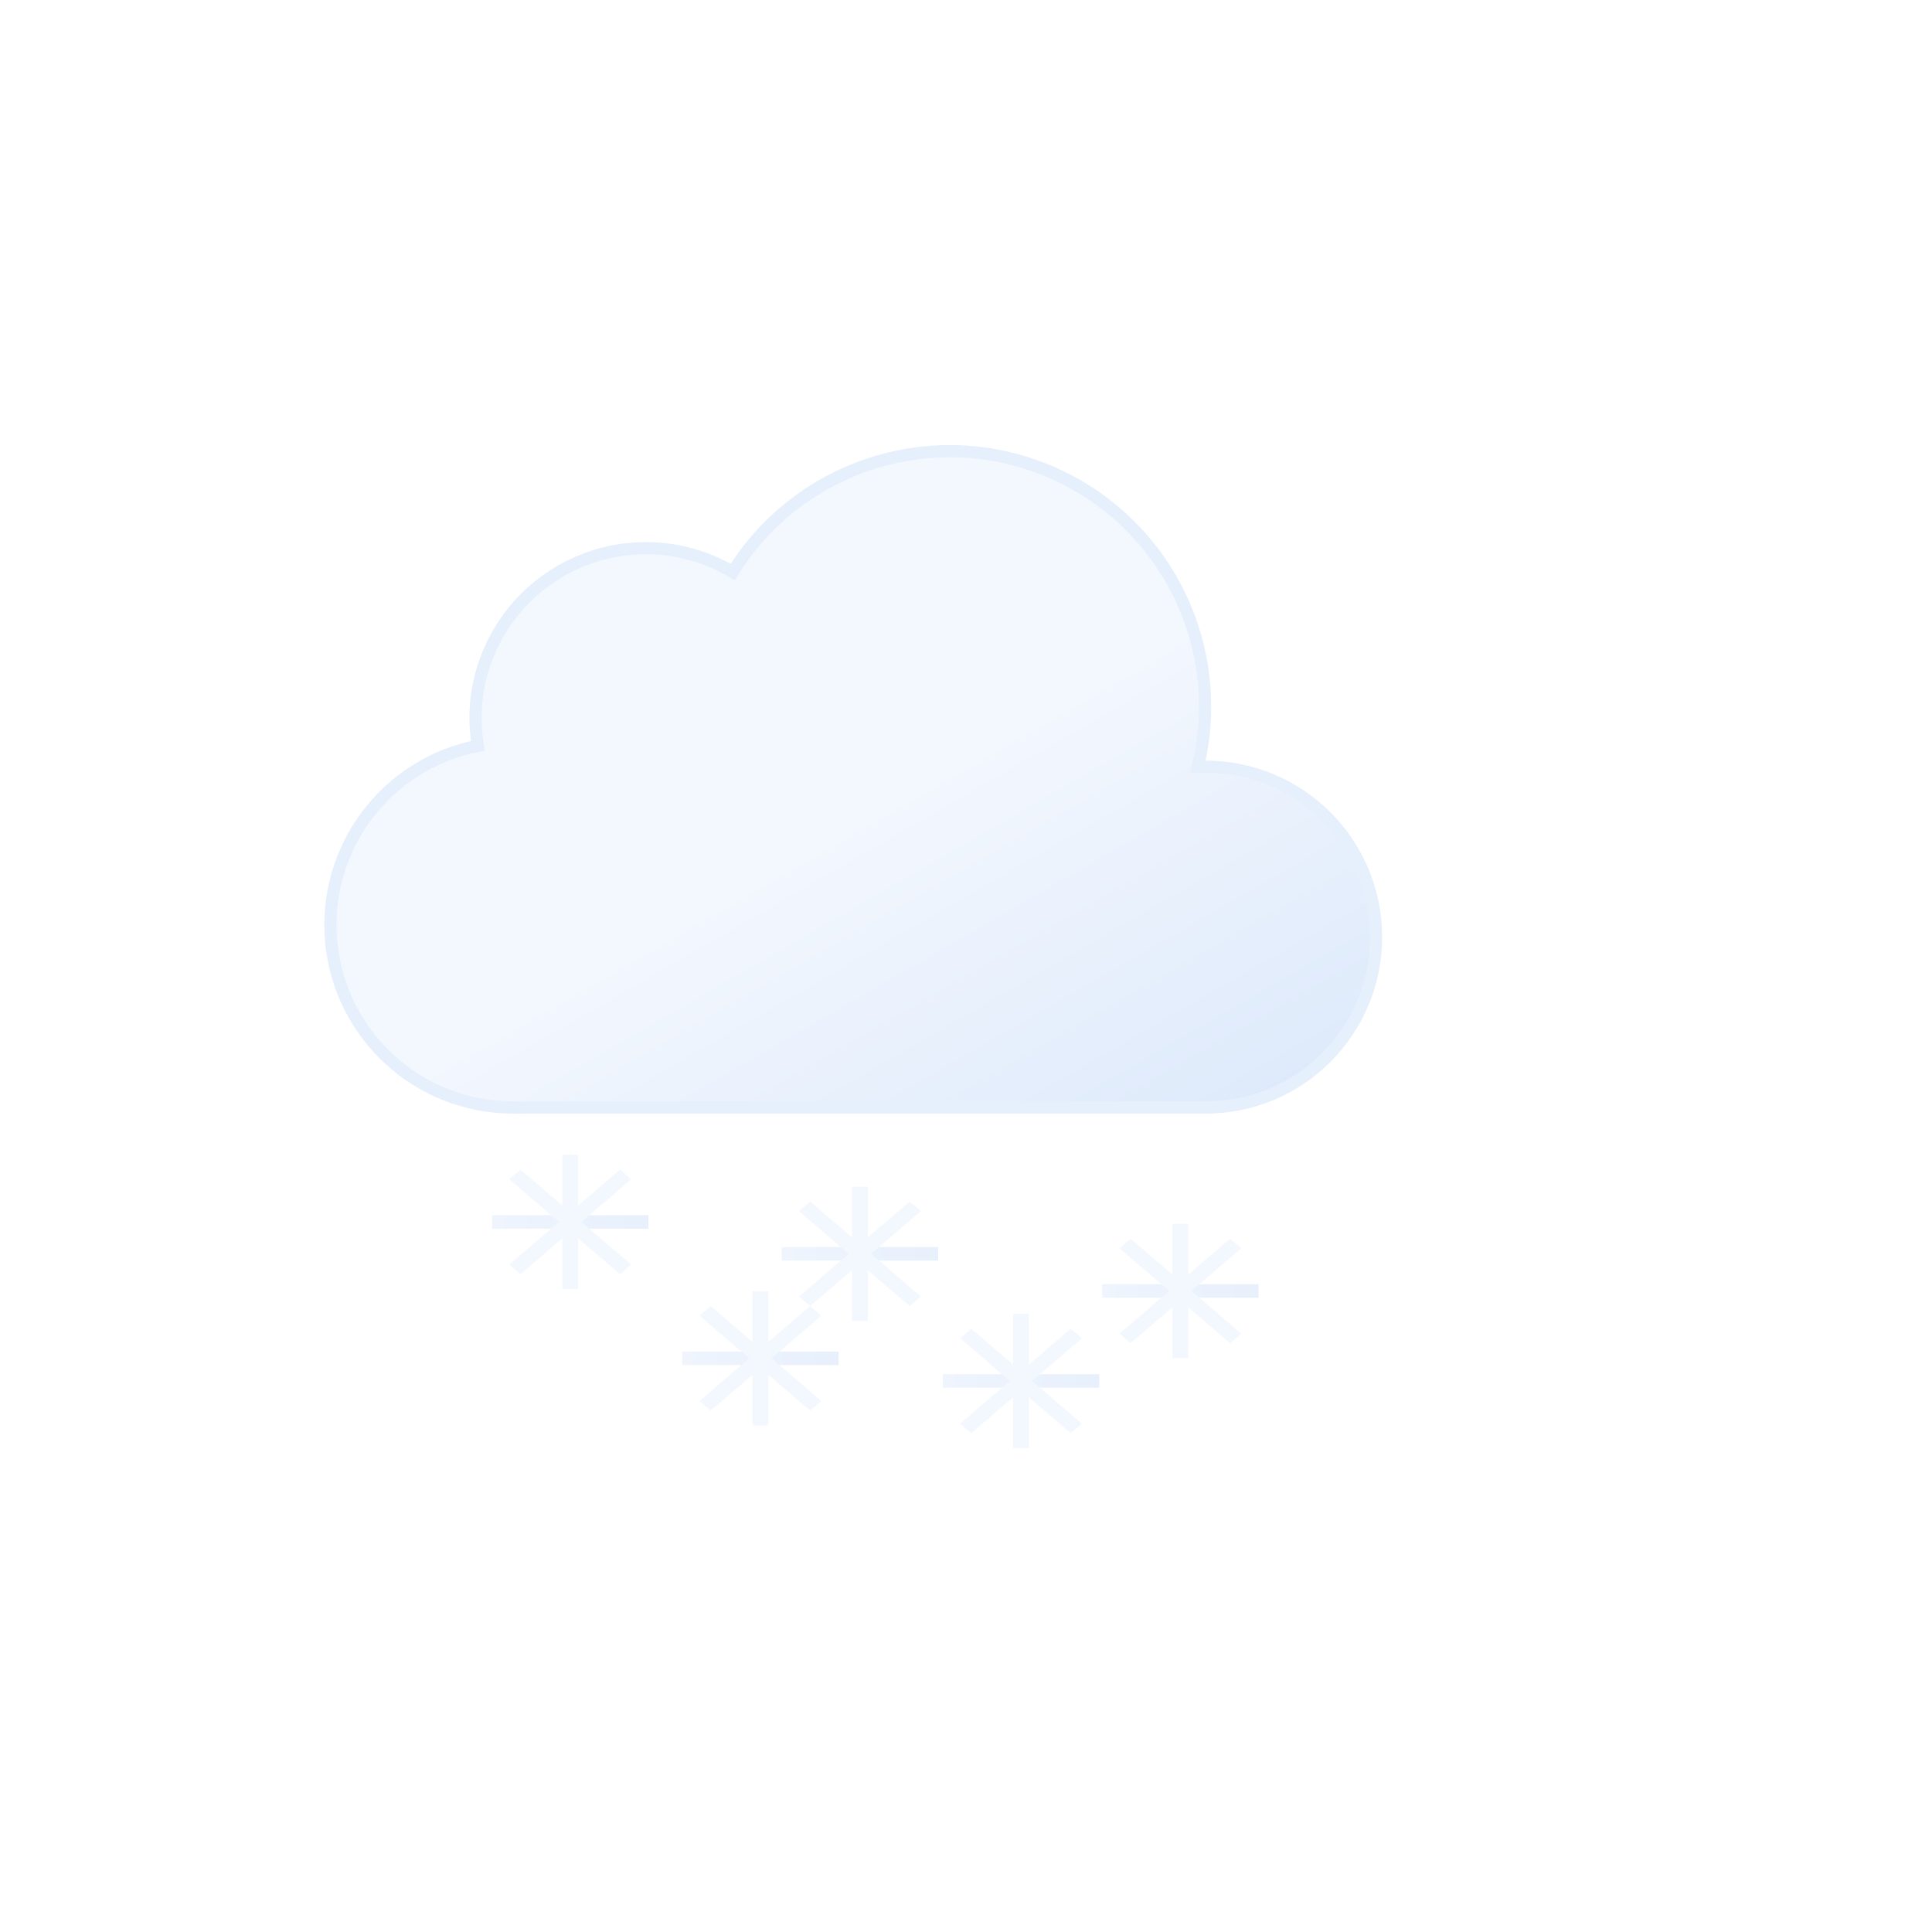
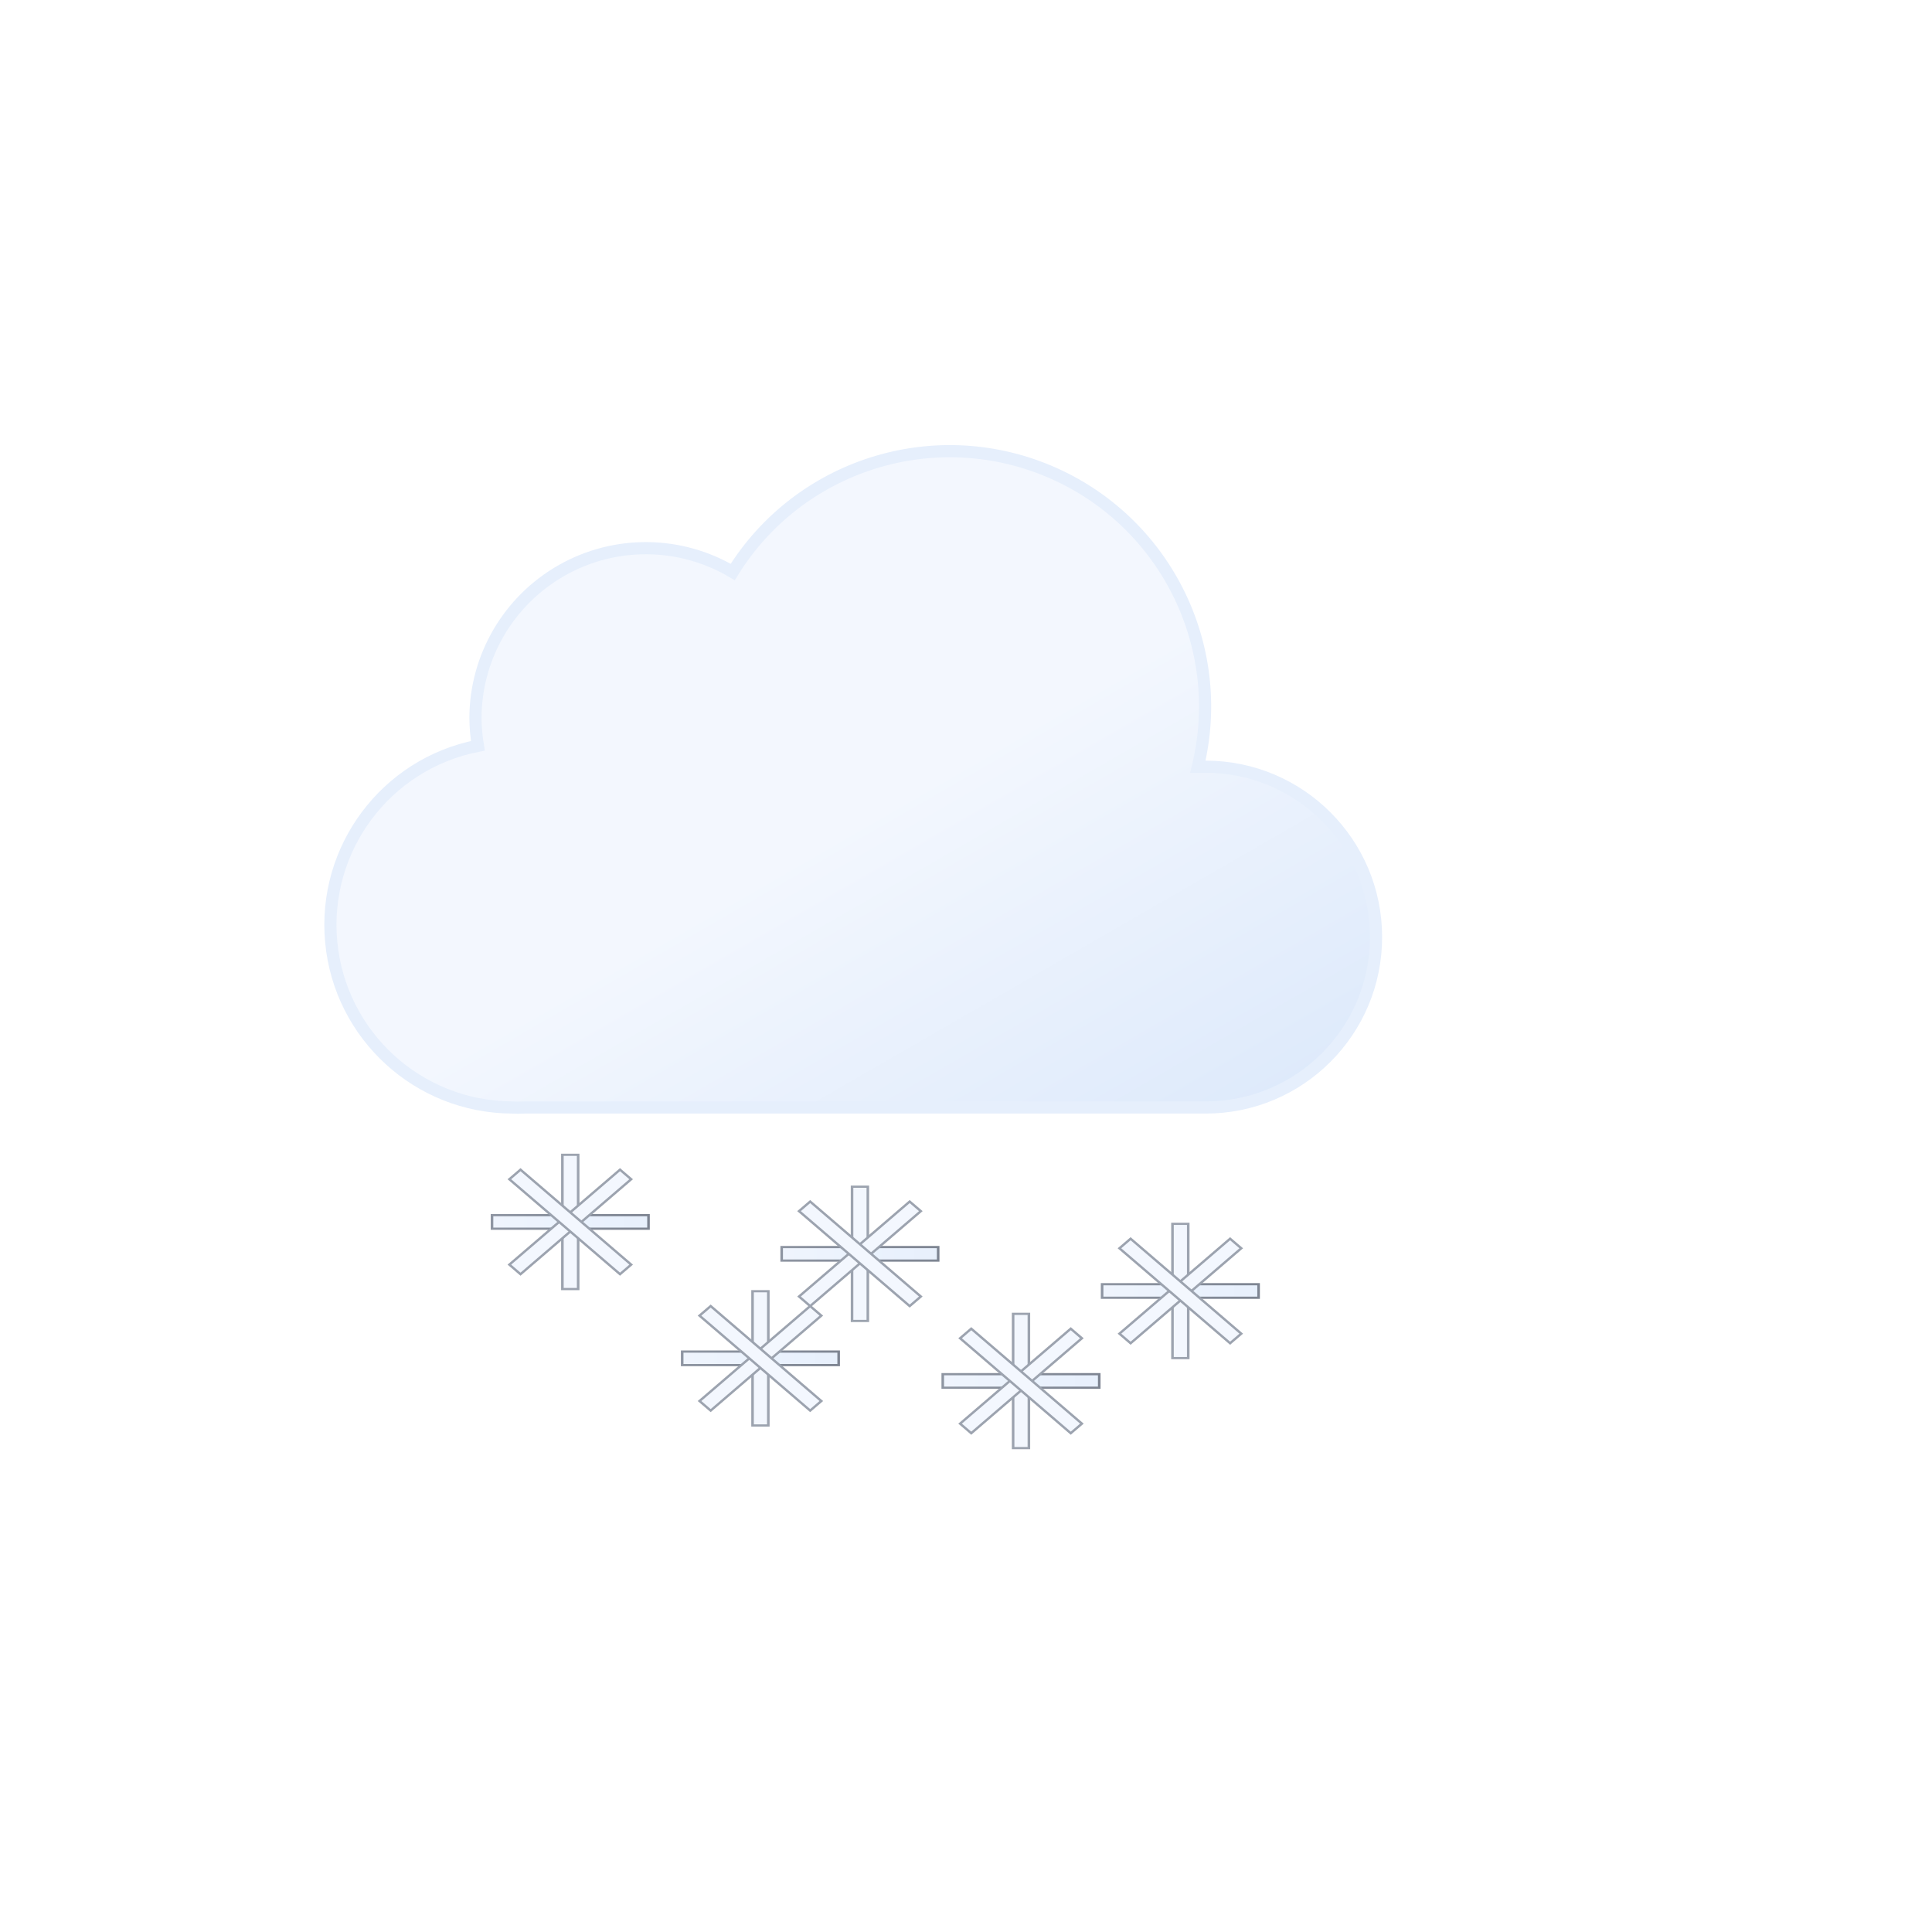
<svg xmlns="http://www.w3.org/2000/svg" xmlns:xlink="http://www.w3.org/1999/xlink" viewBox="0 0 79.374 79.374" version="1.1" id="svg22" width="300" height="300">
  <defs id="defs16">
    <linearGradient id="a" x1="40.76" y1="23" x2="50.83" y2="40.46" gradientUnits="userSpaceOnUse">
      <stop offset="0" stop-color="#9ca3af" id="stop2" />
      <stop offset="0.45" stop-color="#9ca3af" id="stop4" />
      <stop offset="1" stop-color="#6b7280" id="stop6" />
    </linearGradient>
    <linearGradient id="b" x1="22.56" y1="21.96" x2="39.2" y2="50.8" gradientUnits="userSpaceOnUse" gradientTransform="translate(3.032984)" xlink:href="#a">
      <stop offset="0" stop-color="#f3f7fe" id="stop9" />
      <stop offset="0.45" stop-color="#f3f7fe" id="stop11" />
      <stop offset="1" stop-color="#deeafb" id="stop13" />
    </linearGradient>
    <linearGradient xlink:href="#b" id="linearGradient4613" x1="-15.909" y1="60.877" x2="47.525" y2="60.877" gradientUnits="userSpaceOnUse" />
    <linearGradient xlink:href="#b" id="linearGradient4615" gradientUnits="userSpaceOnUse" x1="-15.909" y1="60.877" x2="47.525" y2="60.877" />
    <linearGradient xlink:href="#b" id="linearGradient4617" gradientUnits="userSpaceOnUse" x1="-15.909" y1="60.877" x2="47.525" y2="60.877" />
    <linearGradient xlink:href="#b" id="linearGradient4619" gradientUnits="userSpaceOnUse" x1="-15.909" y1="60.877" x2="47.525" y2="60.877" />
    <linearGradient xlink:href="#b" id="linearGradient4621" gradientUnits="userSpaceOnUse" x1="-15.909" y1="60.877" x2="47.525" y2="60.877" />
    <linearGradient xlink:href="#b" id="linearGradient4623" gradientUnits="userSpaceOnUse" x1="-15.909" y1="60.877" x2="47.525" y2="60.877" />
    <linearGradient xlink:href="#b" id="linearGradient4625" gradientUnits="userSpaceOnUse" x1="-15.909" y1="60.877" x2="47.525" y2="60.877" />
    <linearGradient xlink:href="#b" id="linearGradient4627" gradientUnits="userSpaceOnUse" x1="-15.909" y1="60.877" x2="47.525" y2="60.877" />
    <linearGradient xlink:href="#b" id="linearGradient4629" gradientUnits="userSpaceOnUse" x1="-15.909" y1="60.877" x2="47.525" y2="60.877" />
    <linearGradient xlink:href="#b" id="linearGradient4631" gradientUnits="userSpaceOnUse" x1="-15.909" y1="60.877" x2="47.525" y2="60.877" />
    <linearGradient xlink:href="#b" id="linearGradient4633" gradientUnits="userSpaceOnUse" x1="-15.909" y1="60.877" x2="47.525" y2="60.877" />
    <linearGradient xlink:href="#b" id="linearGradient4635" gradientUnits="userSpaceOnUse" x1="-15.909" y1="60.877" x2="47.525" y2="60.877" />
    <linearGradient xlink:href="#b" id="linearGradient4637" gradientUnits="userSpaceOnUse" x1="-15.909" y1="60.877" x2="47.525" y2="60.877" />
    <linearGradient xlink:href="#b" id="linearGradient4639" gradientUnits="userSpaceOnUse" x1="-15.909" y1="60.877" x2="47.525" y2="60.877" />
    <linearGradient xlink:href="#b" id="linearGradient4641" gradientUnits="userSpaceOnUse" x1="-15.909" y1="60.877" x2="47.525" y2="60.877" />
    <linearGradient xlink:href="#b" id="linearGradient4643" gradientUnits="userSpaceOnUse" x1="-15.909" y1="60.877" x2="47.525" y2="60.877" />
    <linearGradient xlink:href="#b" id="linearGradient4645" gradientUnits="userSpaceOnUse" x1="-15.909" y1="60.877" x2="47.525" y2="60.877" />
    <linearGradient xlink:href="#b" id="linearGradient4647" gradientUnits="userSpaceOnUse" x1="-15.909" y1="60.877" x2="47.525" y2="60.877" />
    <linearGradient xlink:href="#b" id="linearGradient4649" gradientUnits="userSpaceOnUse" x1="-15.909" y1="60.877" x2="47.525" y2="60.877" />
    <linearGradient xlink:href="#b" id="linearGradient4651" gradientUnits="userSpaceOnUse" x1="-15.909" y1="60.877" x2="47.525" y2="60.877" />
    <linearGradient xlink:href="#b" id="linearGradient4653" gradientUnits="userSpaceOnUse" x1="-15.909" y1="60.877" x2="47.525" y2="60.877" />
    <linearGradient xlink:href="#b" id="linearGradient4655" gradientUnits="userSpaceOnUse" x1="-15.909" y1="60.877" x2="47.525" y2="60.877" />
    <linearGradient xlink:href="#b" id="linearGradient4657" gradientUnits="userSpaceOnUse" x1="-15.909" y1="60.877" x2="47.525" y2="60.877" />
    <linearGradient xlink:href="#b" id="linearGradient4659" gradientUnits="userSpaceOnUse" x1="-15.909" y1="60.877" x2="47.525" y2="60.877" />
    <linearGradient xlink:href="#b" id="linearGradient4661" gradientUnits="userSpaceOnUse" x1="-15.909" y1="60.877" x2="47.525" y2="60.877" />
    <linearGradient xlink:href="#b" id="linearGradient4663" gradientUnits="userSpaceOnUse" x1="-15.909" y1="60.877" x2="47.525" y2="60.877" />
+     <linearGradient xlink:href="#a" id="linearGradient888" x1="-19.965" y1="59.95" x2="49.608" y2="59.95" gradientUnits="userSpaceOnUse" />
  </defs>
  <path d="m 49.533,31.5 h -0.32 a 10.49,10.49 0 0 0 -19.11,-8 7,7 0 0 0 -10.57,6 7.21,7.21 0 0 0 0.1,1.14 7.5,7.5 0 0 0 1.4,14.86 4.19,4.19 0 0 0 0.5,0 v 0 h 28 a 7,7 0 0 0 0,-14 z" stroke="#e6effc" stroke-miterlimit="10" stroke-width="0.5" fill="url(#b)" id="path20" style="fill:url(#b);fill-opacity:1" />
-   <g style="fill:#b3b3b3" transform="matrix(0.4526696,0,0,0.4051977,29.25177,29.17685)" id="g116">
-     <g style="fill:url(#linearGradient4613);fill-opacity:1" transform="matrix(1.096787,0,0,1.0514,-2.516025,-4.055994)" id="g116-3">
-       <g style="fill:url(#linearGradient4623);fill-opacity:1" id="g79" transform="translate(-38.06854,-11.8965)">
-         <rect ry="0" y="64.453" x="22.159" height="1.305" width="12.949" id="rect40" style="fill:url(#linearGradient4615);fill-opacity:1;stroke-width:0.213" />
-         <rect transform="rotate(-90)" ry="0" y="27.982" x="-71.58" height="1.305" width="12.949" id="rect40-3" style="fill:url(#linearGradient4617);fill-opacity:1;stroke-width:0.213" />
-         <rect transform="rotate(-45)" ry="0" y="65.631" x="-32.264" height="1.305" width="12.949" id="rect40-6" style="fill:url(#linearGradient4619);fill-opacity:1;stroke-width:0.213" />
-         <rect transform="rotate(-135)" ry="0" y="-26.442" x="-72.758" height="1.305" width="12.949" id="rect40-3-7" style="fill:url(#linearGradient4621);fill-opacity:1;stroke-width:0.213" />
+   <g style="fill:#b3b3b3;stroke:url(#linearGradient888)" transform="matrix(0.4526696,0,0,0.4051977,29.25177,29.17685)" id="g116">
+     <g style="fill:url(#linearGradient4613);fill-opacity:1;stroke:url(#linearGradient888)" transform="matrix(1.096787,0,0,1.0514,-2.516025,-4.055994)" id="g116-3">
+       <g style="fill:url(#linearGradient4623);fill-opacity:1;stroke:url(#linearGradient888)" id="g79" transform="translate(-38.06854,-11.8965)">
+         <rect ry="0" y="64.453" x="22.159" height="1.305" width="12.949" id="rect40" style="fill:url(#linearGradient4615);fill-opacity:1;stroke-width:0.213;stroke:url(#linearGradient888)" />
+         <rect transform="rotate(-90)" ry="0" y="27.982" x="-71.58" height="1.305" width="12.949" id="rect40-3" style="fill:url(#linearGradient4617);fill-opacity:1;stroke-width:0.213;stroke:url(#linearGradient888)" />
+         <rect transform="rotate(-45)" ry="0" y="65.631" x="-32.264" height="1.305" width="12.949" id="rect40-6" style="fill:url(#linearGradient4619);fill-opacity:1;stroke-width:0.213;stroke:url(#linearGradient888)" />
+         <rect transform="rotate(-135)" ry="0" y="-26.442" x="-72.758" height="1.305" width="12.949" id="rect40-3-7" style="fill:url(#linearGradient4621);fill-opacity:1;stroke-width:0.213;stroke:url(#linearGradient888)" />
      </g>
-       <g style="fill:url(#linearGradient4633);fill-opacity:1" transform="translate(-22.33275,1.25741)" id="g79-5">
-         <rect ry="0" y="64.453" x="22.159" height="1.305" width="12.949" id="rect40-35" style="fill:url(#linearGradient4625);fill-opacity:1;stroke-width:0.213" />
-         <rect transform="rotate(-90)" ry="0" y="27.982" x="-71.58" height="1.305" width="12.949" id="rect40-3-6" style="fill:url(#linearGradient4627);fill-opacity:1;stroke-width:0.213" />
-         <rect transform="rotate(-45)" ry="0" y="65.631" x="-32.264" height="1.305" width="12.949" id="rect40-6-2" style="fill:url(#linearGradient4629);fill-opacity:1;stroke-width:0.213" />
-         <rect transform="rotate(-135)" ry="0" y="-26.442" x="-72.758" height="1.305" width="12.949" id="rect40-3-7-9" style="fill:url(#linearGradient4631);fill-opacity:1;stroke-width:0.213" />
+       <g style="fill:url(#linearGradient4633);fill-opacity:1;stroke:url(#linearGradient888)" transform="translate(-22.33275,1.25741)" id="g79-5">
+         <rect ry="0" y="64.453" x="22.159" height="1.305" width="12.949" id="rect40-35" style="fill:url(#linearGradient4625);fill-opacity:1;stroke-width:0.213;stroke:url(#linearGradient888)" />
+         <rect transform="rotate(-90)" ry="0" y="27.982" x="-71.58" height="1.305" width="12.949" id="rect40-3-6" style="fill:url(#linearGradient4627);fill-opacity:1;stroke-width:0.213;stroke:url(#linearGradient888)" />
+         <rect transform="rotate(-45)" ry="0" y="65.631" x="-32.264" height="1.305" width="12.949" id="rect40-6-2" style="fill:url(#linearGradient4629);fill-opacity:1;stroke-width:0.213;stroke:url(#linearGradient888)" />
+         <rect transform="rotate(-135)" ry="0" y="-26.442" x="-72.758" height="1.305" width="12.949" id="rect40-3-7-9" style="fill:url(#linearGradient4631);fill-opacity:1;stroke-width:0.213;stroke:url(#linearGradient888)" />
      </g>
-       <g style="fill:url(#linearGradient4643);fill-opacity:1" id="g191" transform="translate(-0.7702704,3.438635)">
-         <rect ry="0" y="64.453" x="22.159" height="1.305" width="12.949" id="rect40-2" style="fill:url(#linearGradient4635);fill-opacity:1;stroke-width:0.213" />
-         <rect transform="rotate(-90)" ry="0" y="27.982" x="-71.58" height="1.305" width="12.949" id="rect40-3-70" style="fill:url(#linearGradient4637);fill-opacity:1;stroke-width:0.213" />
-         <rect transform="rotate(-45)" ry="0" y="65.631" x="-32.264" height="1.305" width="12.949" id="rect40-6-9" style="fill:url(#linearGradient4639);fill-opacity:1;stroke-width:0.213" />
-         <rect transform="rotate(-135)" ry="0" y="-26.442" x="-72.758" height="1.305" width="12.949" id="rect40-3-7-3" style="fill:url(#linearGradient4641);fill-opacity:1;stroke-width:0.213" />
+       <g style="fill:url(#linearGradient4643);fill-opacity:1;stroke:url(#linearGradient888)" id="g191" transform="translate(-0.7702704,3.438635)">
+         <rect ry="0" y="64.453" x="22.159" height="1.305" width="12.949" id="rect40-2" style="fill:url(#linearGradient4635);fill-opacity:1;stroke-width:0.213;stroke:url(#linearGradient888)" />
+         <rect transform="rotate(-90)" ry="0" y="27.982" x="-71.58" height="1.305" width="12.949" id="rect40-3-70" style="fill:url(#linearGradient4637);fill-opacity:1;stroke-width:0.213;stroke:url(#linearGradient888)" />
+         <rect transform="rotate(-45)" ry="0" y="65.631" x="-32.264" height="1.305" width="12.949" id="rect40-6-9" style="fill:url(#linearGradient4639);fill-opacity:1;stroke-width:0.213;stroke:url(#linearGradient888)" />
+         <rect transform="rotate(-135)" ry="0" y="-26.442" x="-72.758" height="1.305" width="12.949" id="rect40-3-7-3" style="fill:url(#linearGradient4641);fill-opacity:1;stroke-width:0.213;stroke:url(#linearGradient888)" />
      </g>
-       <g style="fill:url(#linearGradient4653);fill-opacity:1" transform="translate(12.41644,-5.23846)" id="g79-8">
-         <rect style="fill:url(#linearGradient4645);fill-opacity:1;stroke-width:0.213" id="rect40-7" width="12.949" height="1.305" x="22.159" y="64.453" ry="0" />
-         <rect style="fill:url(#linearGradient4647);fill-opacity:1;stroke-width:0.213" id="rect40-3-9" width="12.949" height="1.305" x="-71.58" y="27.982" ry="0" transform="rotate(-90)" />
-         <rect style="fill:url(#linearGradient4649);fill-opacity:1;stroke-width:0.213" id="rect40-6-20" width="12.949" height="1.305" x="-32.264" y="65.631" ry="0" transform="rotate(-45)" />
-         <rect style="fill:url(#linearGradient4651);fill-opacity:1;stroke-width:0.213" id="rect40-3-7-2" width="12.949" height="1.305" x="-72.758" y="-26.442" ry="0" transform="rotate(-135)" />
+       <g style="fill:url(#linearGradient4653);fill-opacity:1;stroke:url(#linearGradient888)" transform="translate(12.41644,-5.23846)" id="g79-8">
+         <rect style="fill:url(#linearGradient4645);fill-opacity:1;stroke-width:0.213;stroke:url(#linearGradient888)" id="rect40-7" width="12.949" height="1.305" x="22.159" y="64.453" ry="0" />
+         <rect style="fill:url(#linearGradient4647);fill-opacity:1;stroke-width:0.213;stroke:url(#linearGradient888)" id="rect40-3-9" width="12.949" height="1.305" x="-71.58" y="27.982" ry="0" transform="rotate(-90)" />
+         <rect style="fill:url(#linearGradient4649);fill-opacity:1;stroke-width:0.213;stroke:url(#linearGradient888)" id="rect40-6-20" width="12.949" height="1.305" x="-32.264" y="65.631" ry="0" transform="rotate(-45)" />
+         <rect style="fill:url(#linearGradient4651);fill-opacity:1;stroke-width:0.213;stroke:url(#linearGradient888)" id="rect40-3-7-2" width="12.949" height="1.305" x="-72.758" y="-26.442" ry="0" transform="rotate(-135)" />
      </g>
-       <g style="fill:url(#linearGradient4663);fill-opacity:1" id="g79-6" transform="translate(-14.09895,-8.821281)">
-         <rect ry="0" y="64.453" x="22.159" height="1.305" width="12.949" id="rect40-0" style="fill:url(#linearGradient4655);fill-opacity:1;stroke-width:0.213" />
-         <rect transform="rotate(-90)" ry="0" y="27.982" x="-71.58" height="1.305" width="12.949" id="rect40-3-62" style="fill:url(#linearGradient4657);fill-opacity:1;stroke-width:0.213" />
-         <rect transform="rotate(-45)" ry="0" y="65.631" x="-32.264" height="1.305" width="12.949" id="rect40-6-6" style="fill:url(#linearGradient4659);fill-opacity:1;stroke-width:0.213" />
-         <rect transform="rotate(-135)" ry="0" y="-26.442" x="-72.758" height="1.305" width="12.949" id="rect40-3-7-1" style="fill:url(#linearGradient4661);fill-opacity:1;stroke-width:0.213" />
+       <g style="fill:url(#linearGradient4663);fill-opacity:1;stroke:url(#linearGradient888)" id="g79-6" transform="translate(-14.09895,-8.821281)">
+         <rect ry="0" y="64.453" x="22.159" height="1.305" width="12.949" id="rect40-0" style="fill:url(#linearGradient4655);fill-opacity:1;stroke-width:0.213;stroke:url(#linearGradient888)" />
+         <rect transform="rotate(-90)" ry="0" y="27.982" x="-71.58" height="1.305" width="12.949" id="rect40-3-62" style="fill:url(#linearGradient4657);fill-opacity:1;stroke-width:0.213;stroke:url(#linearGradient888)" />
+         <rect transform="rotate(-45)" ry="0" y="65.631" x="-32.264" height="1.305" width="12.949" id="rect40-6-6" style="fill:url(#linearGradient4659);fill-opacity:1;stroke-width:0.213;stroke:url(#linearGradient888)" />
+         <rect transform="rotate(-135)" ry="0" y="-26.442" x="-72.758" height="1.305" width="12.949" id="rect40-3-7-1" style="fill:url(#linearGradient4661);fill-opacity:1;stroke-width:0.213;stroke:url(#linearGradient888)" />
      </g>
    </g>
  </g>
</svg>
